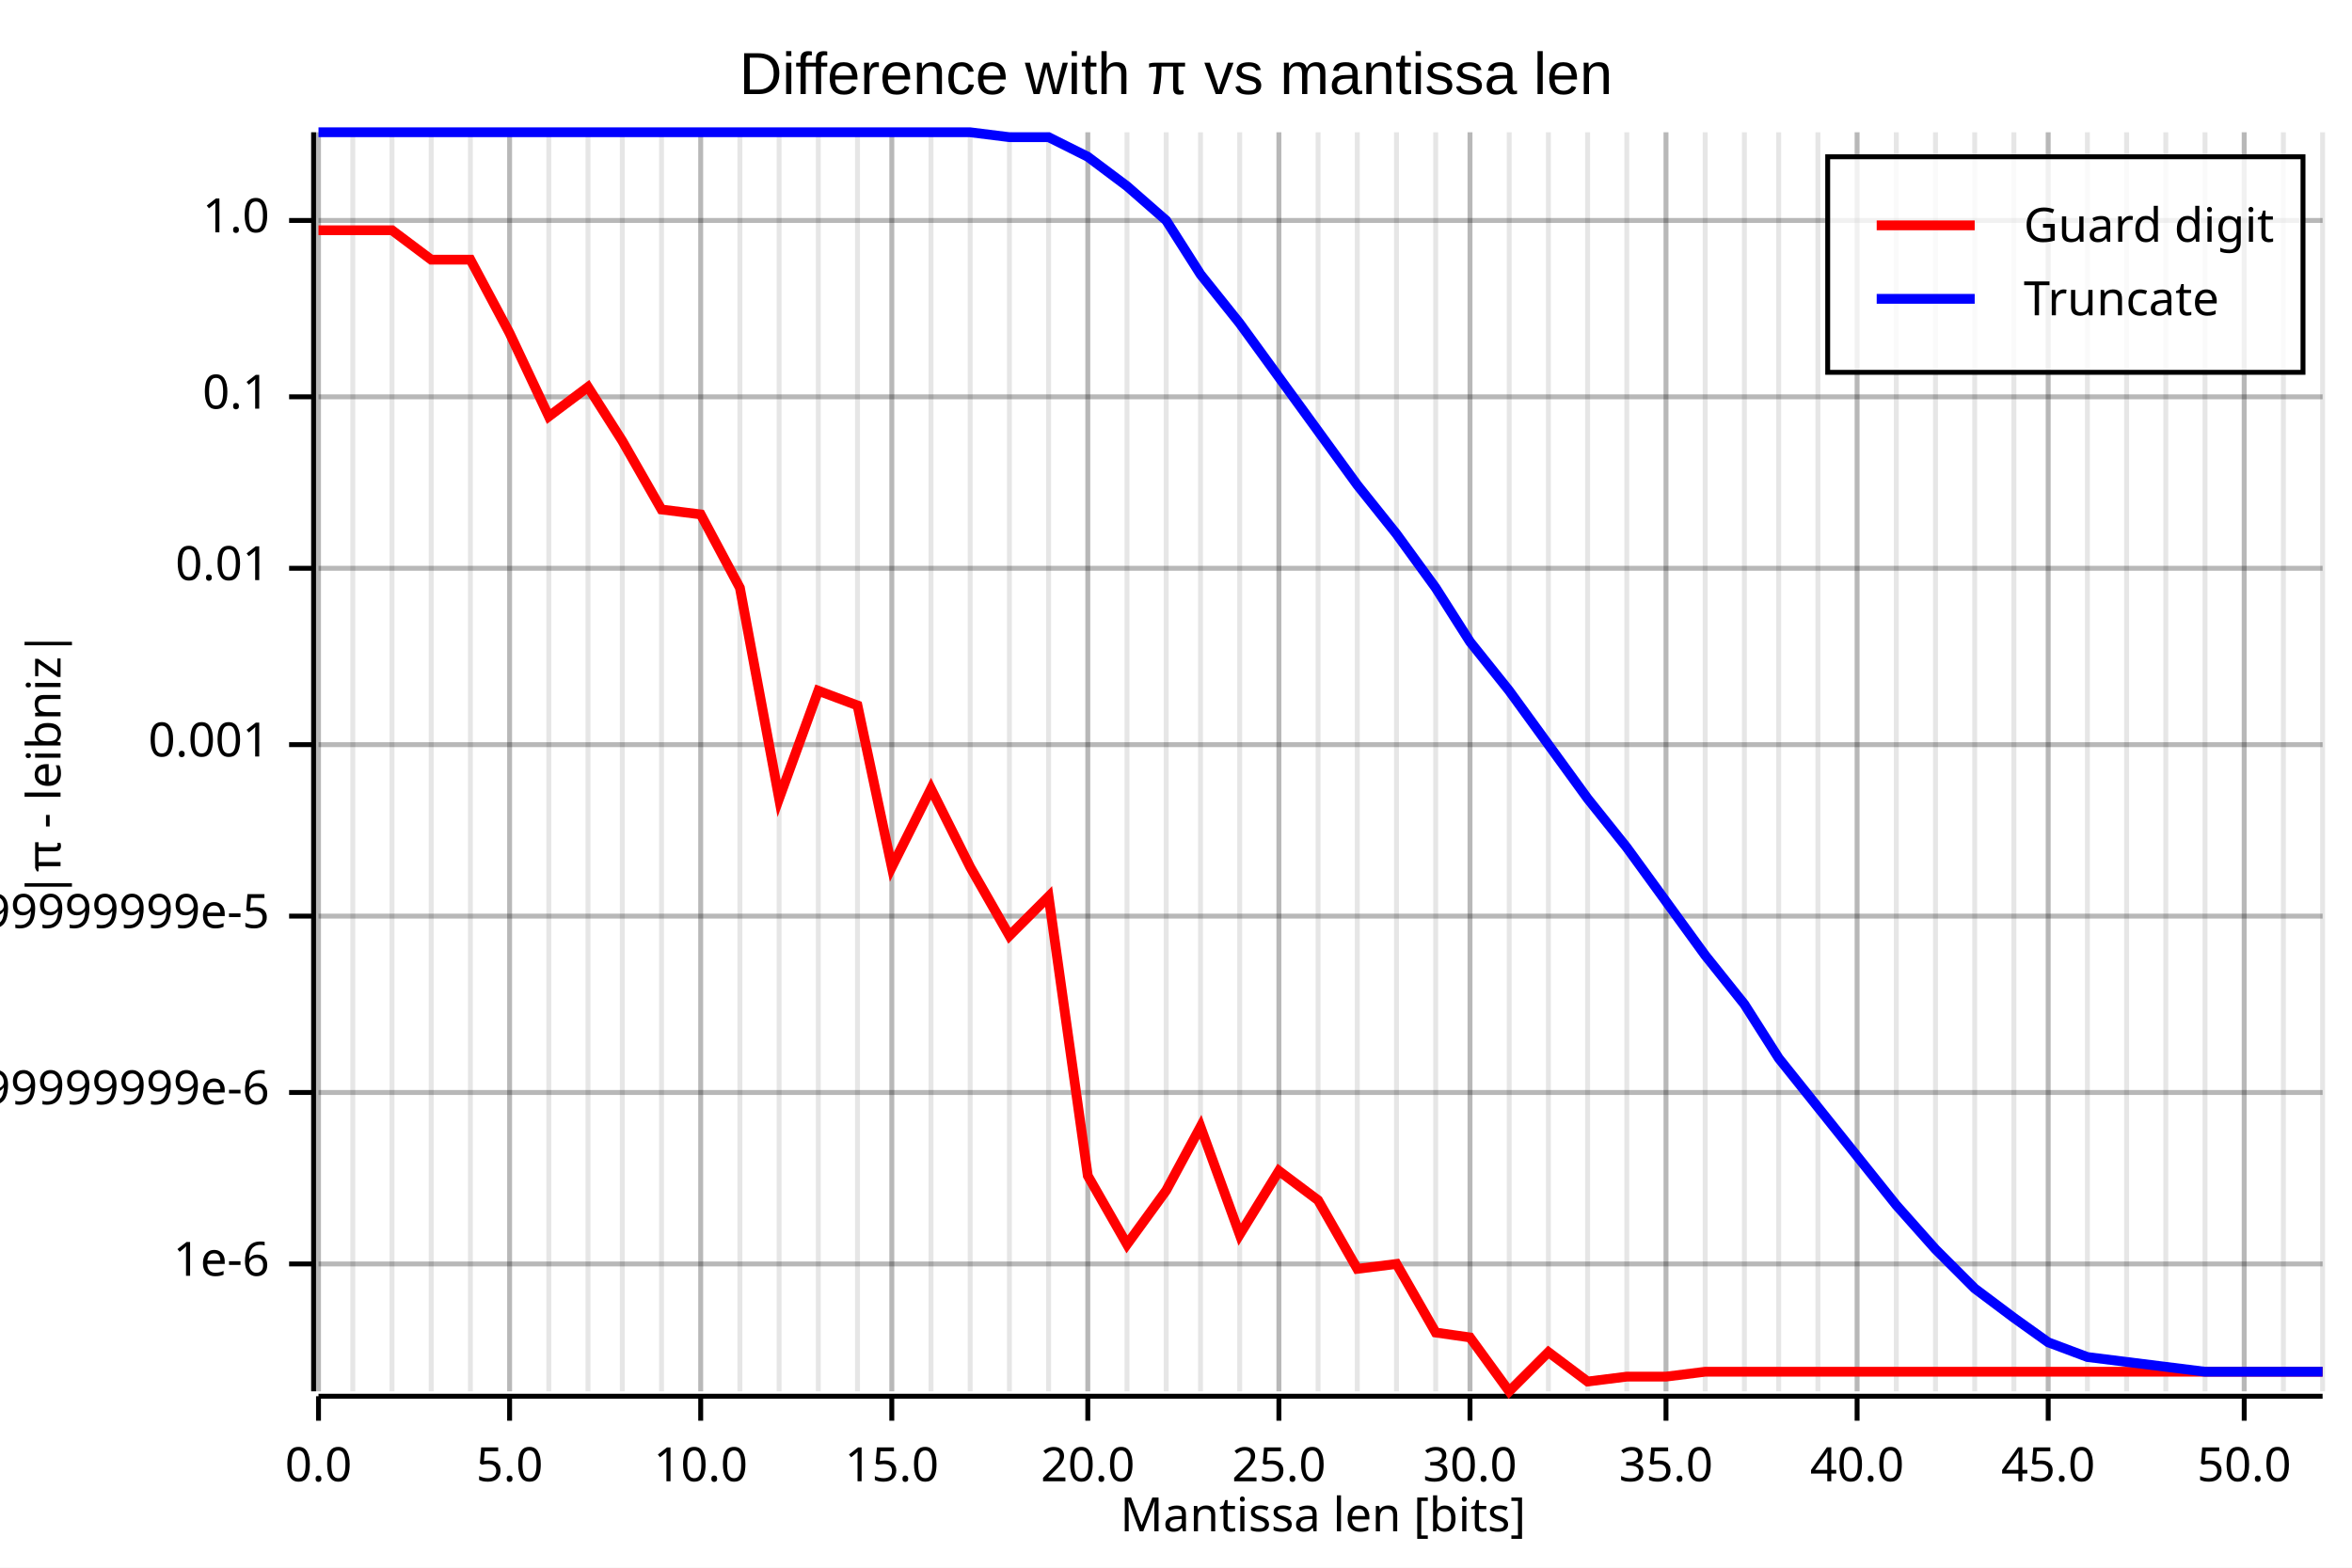
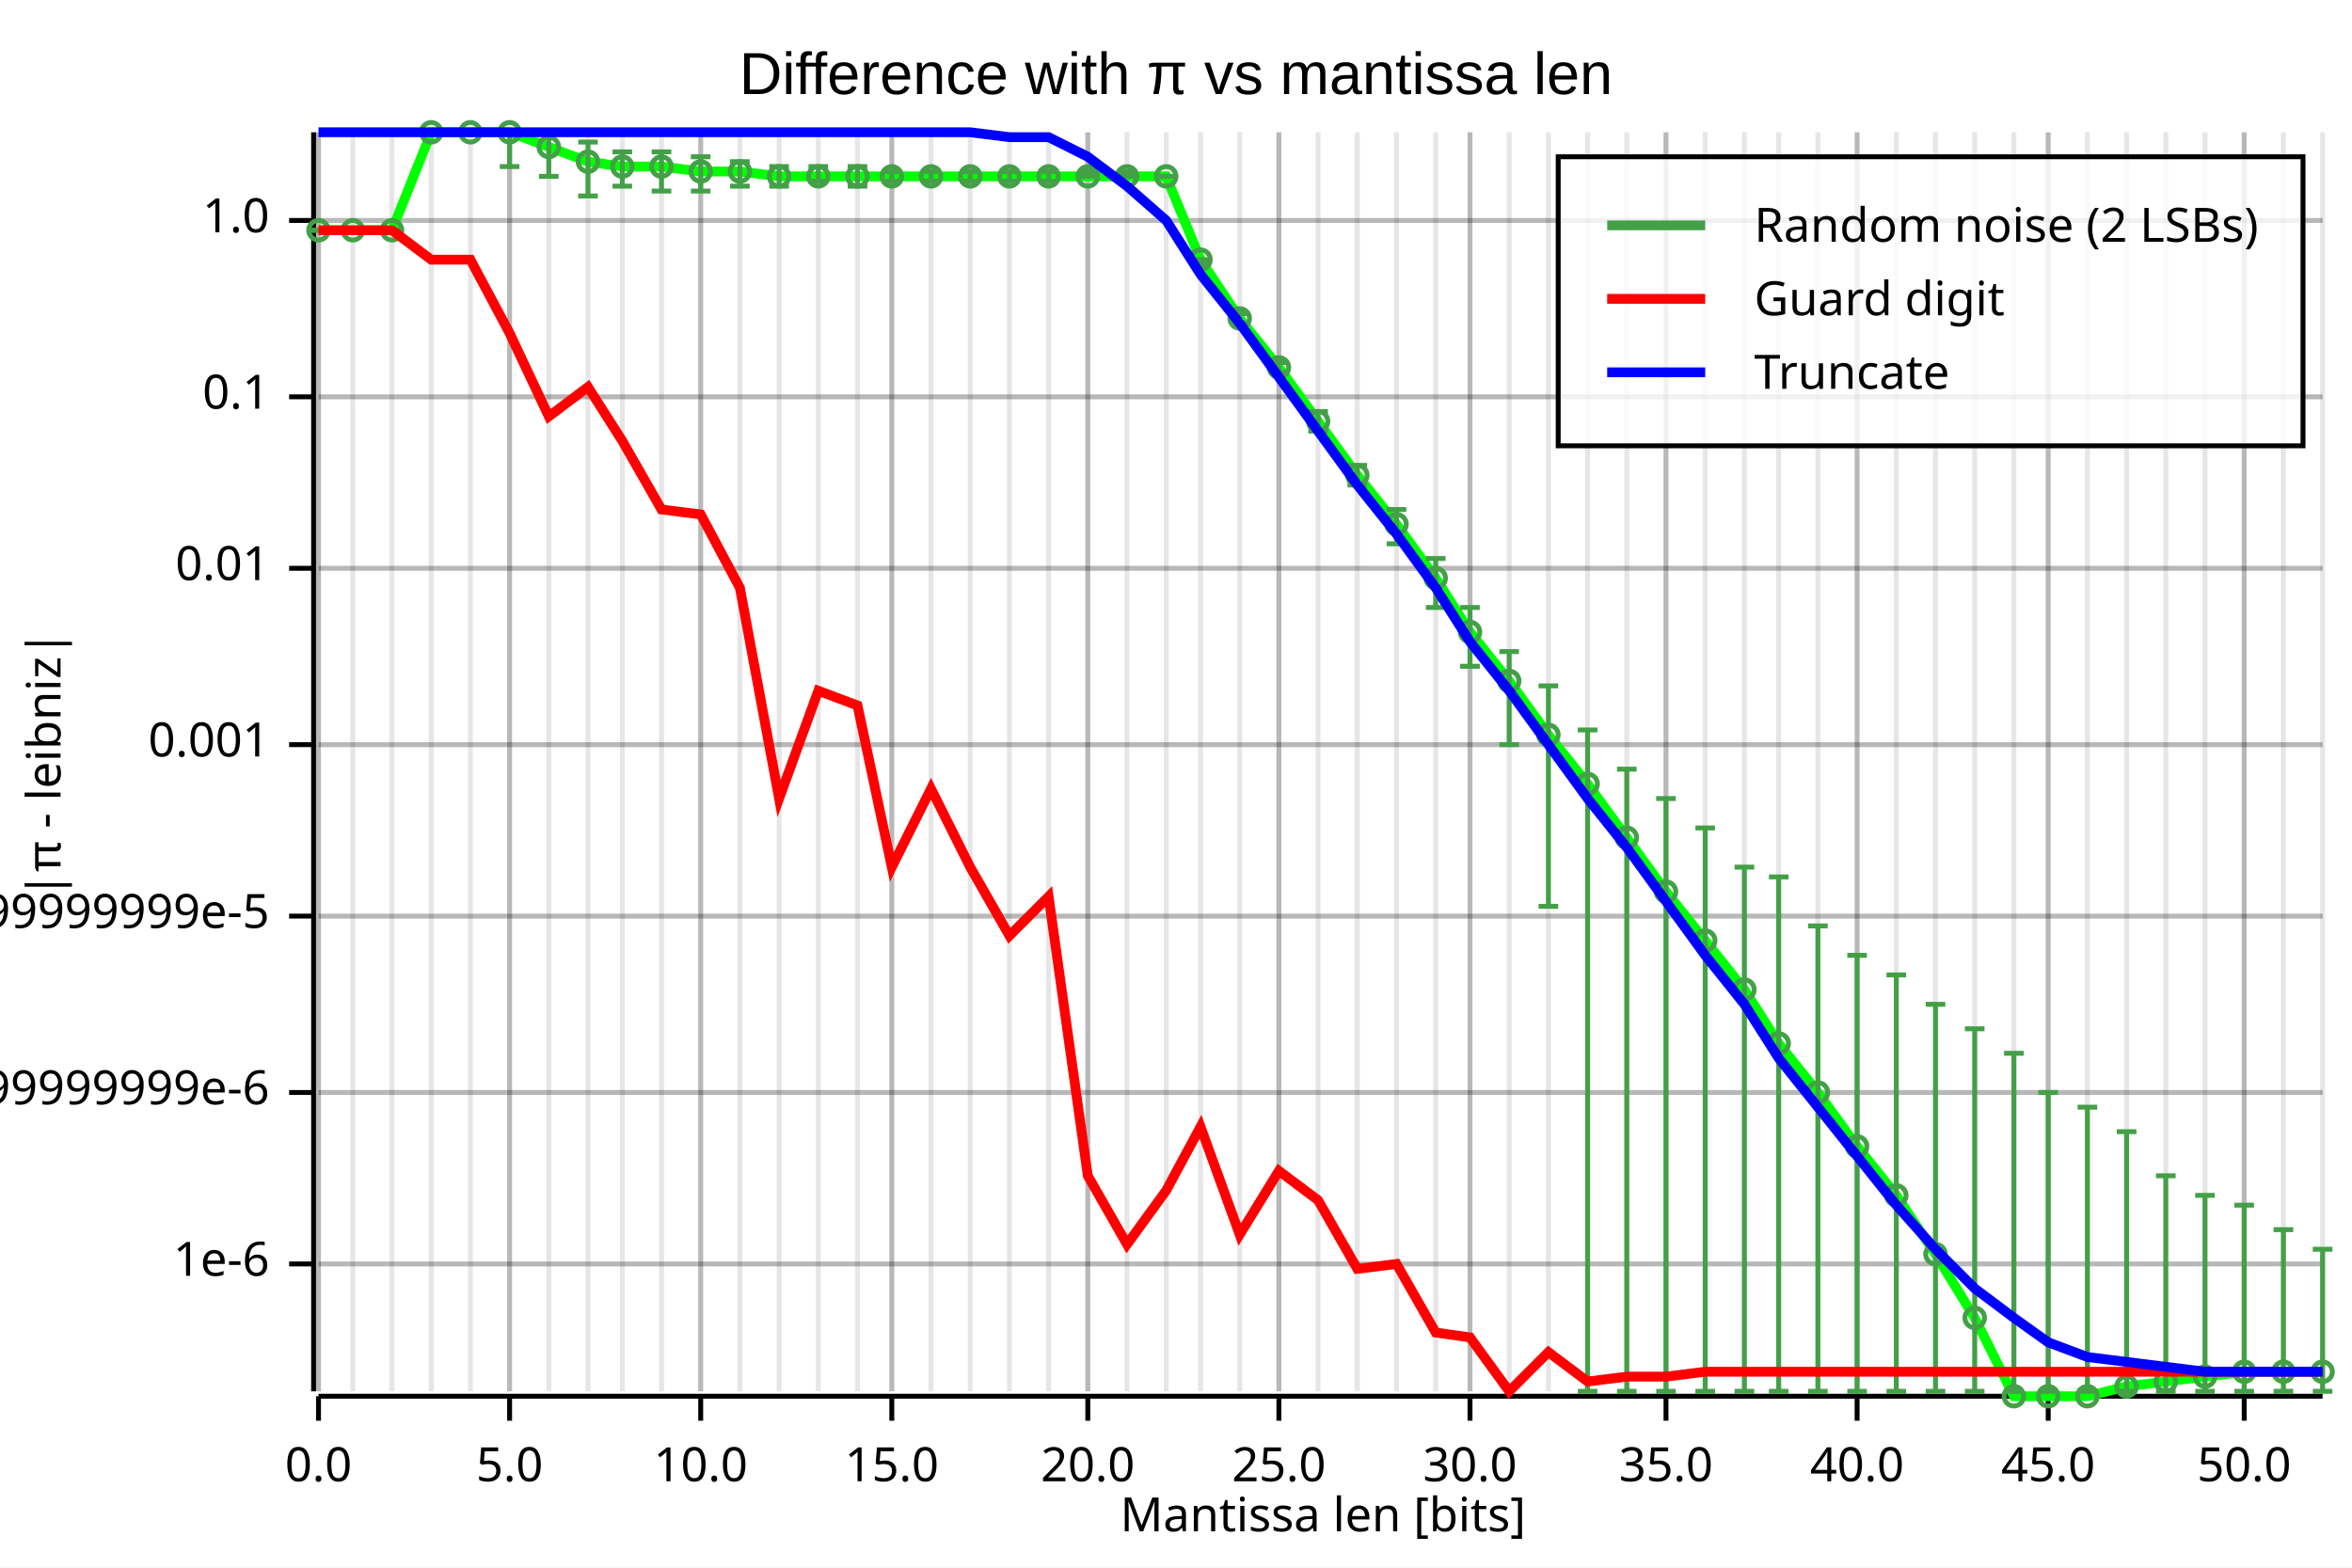
<svg xmlns="http://www.w3.org/2000/svg" width="480" height="320" viewBox="0 0 480 320">
  <rect x="0" y="0" width="480" height="320" opacity="1" fill="#FFFFFF" stroke="none" />
  <text x="240" y="10" dy="0.76em" text-anchor="middle" font-family="Arial" font-size="12.097" opacity="1" fill="#000000">
Difference with π vs mantissa len
</text>
  <line opacity="0.1" stroke="#000000" stroke-width="1" x1="65" y1="284" x2="65" y2="27" />
  <line opacity="0.1" stroke="#000000" stroke-width="1" x1="72" y1="284" x2="72" y2="27" />
  <line opacity="0.1" stroke="#000000" stroke-width="1" x1="80" y1="284" x2="80" y2="27" />
  <line opacity="0.1" stroke="#000000" stroke-width="1" x1="88" y1="284" x2="88" y2="27" />
  <line opacity="0.1" stroke="#000000" stroke-width="1" x1="96" y1="284" x2="96" y2="27" />
  <line opacity="0.1" stroke="#000000" stroke-width="1" x1="104" y1="284" x2="104" y2="27" />
  <line opacity="0.1" stroke="#000000" stroke-width="1" x1="112" y1="284" x2="112" y2="27" />
  <line opacity="0.1" stroke="#000000" stroke-width="1" x1="120" y1="284" x2="120" y2="27" />
  <line opacity="0.1" stroke="#000000" stroke-width="1" x1="127" y1="284" x2="127" y2="27" />
  <line opacity="0.1" stroke="#000000" stroke-width="1" x1="135" y1="284" x2="135" y2="27" />
  <line opacity="0.1" stroke="#000000" stroke-width="1" x1="143" y1="284" x2="143" y2="27" />
  <line opacity="0.1" stroke="#000000" stroke-width="1" x1="151" y1="284" x2="151" y2="27" />
  <line opacity="0.1" stroke="#000000" stroke-width="1" x1="159" y1="284" x2="159" y2="27" />
  <line opacity="0.1" stroke="#000000" stroke-width="1" x1="167" y1="284" x2="167" y2="27" />
  <line opacity="0.1" stroke="#000000" stroke-width="1" x1="175" y1="284" x2="175" y2="27" />
  <line opacity="0.1" stroke="#000000" stroke-width="1" x1="182" y1="284" x2="182" y2="27" />
  <line opacity="0.1" stroke="#000000" stroke-width="1" x1="190" y1="284" x2="190" y2="27" />
  <line opacity="0.1" stroke="#000000" stroke-width="1" x1="198" y1="284" x2="198" y2="27" />
  <line opacity="0.1" stroke="#000000" stroke-width="1" x1="206" y1="284" x2="206" y2="27" />
  <line opacity="0.1" stroke="#000000" stroke-width="1" x1="214" y1="284" x2="214" y2="27" />
  <line opacity="0.1" stroke="#000000" stroke-width="1" x1="222" y1="284" x2="222" y2="27" />
  <line opacity="0.1" stroke="#000000" stroke-width="1" x1="230" y1="284" x2="230" y2="27" />
  <line opacity="0.1" stroke="#000000" stroke-width="1" x1="238" y1="284" x2="238" y2="27" />
  <line opacity="0.1" stroke="#000000" stroke-width="1" x1="245" y1="284" x2="245" y2="27" />
  <line opacity="0.1" stroke="#000000" stroke-width="1" x1="253" y1="284" x2="253" y2="27" />
  <line opacity="0.1" stroke="#000000" stroke-width="1" x1="261" y1="284" x2="261" y2="27" />
  <line opacity="0.1" stroke="#000000" stroke-width="1" x1="269" y1="284" x2="269" y2="27" />
  <line opacity="0.1" stroke="#000000" stroke-width="1" x1="277" y1="284" x2="277" y2="27" />
  <line opacity="0.1" stroke="#000000" stroke-width="1" x1="285" y1="284" x2="285" y2="27" />
  <line opacity="0.1" stroke="#000000" stroke-width="1" x1="293" y1="284" x2="293" y2="27" />
  <line opacity="0.1" stroke="#000000" stroke-width="1" x1="300" y1="284" x2="300" y2="27" />
  <line opacity="0.1" stroke="#000000" stroke-width="1" x1="308" y1="284" x2="308" y2="27" />
  <line opacity="0.1" stroke="#000000" stroke-width="1" x1="316" y1="284" x2="316" y2="27" />
  <line opacity="0.1" stroke="#000000" stroke-width="1" x1="324" y1="284" x2="324" y2="27" />
  <line opacity="0.1" stroke="#000000" stroke-width="1" x1="332" y1="284" x2="332" y2="27" />
  <line opacity="0.1" stroke="#000000" stroke-width="1" x1="340" y1="284" x2="340" y2="27" />
  <line opacity="0.1" stroke="#000000" stroke-width="1" x1="348" y1="284" x2="348" y2="27" />
  <line opacity="0.1" stroke="#000000" stroke-width="1" x1="356" y1="284" x2="356" y2="27" />
  <line opacity="0.1" stroke="#000000" stroke-width="1" x1="363" y1="284" x2="363" y2="27" />
  <line opacity="0.1" stroke="#000000" stroke-width="1" x1="371" y1="284" x2="371" y2="27" />
  <line opacity="0.1" stroke="#000000" stroke-width="1" x1="379" y1="284" x2="379" y2="27" />
  <line opacity="0.1" stroke="#000000" stroke-width="1" x1="387" y1="284" x2="387" y2="27" />
  <line opacity="0.1" stroke="#000000" stroke-width="1" x1="395" y1="284" x2="395" y2="27" />
  <line opacity="0.1" stroke="#000000" stroke-width="1" x1="403" y1="284" x2="403" y2="27" />
  <line opacity="0.1" stroke="#000000" stroke-width="1" x1="411" y1="284" x2="411" y2="27" />
  <line opacity="0.1" stroke="#000000" stroke-width="1" x1="418" y1="284" x2="418" y2="27" />
  <line opacity="0.1" stroke="#000000" stroke-width="1" x1="426" y1="284" x2="426" y2="27" />
  <line opacity="0.1" stroke="#000000" stroke-width="1" x1="434" y1="284" x2="434" y2="27" />
  <line opacity="0.1" stroke="#000000" stroke-width="1" x1="442" y1="284" x2="442" y2="27" />
  <line opacity="0.1" stroke="#000000" stroke-width="1" x1="450" y1="284" x2="450" y2="27" />
  <line opacity="0.1" stroke="#000000" stroke-width="1" x1="458" y1="284" x2="458" y2="27" />
  <line opacity="0.1" stroke="#000000" stroke-width="1" x1="466" y1="284" x2="466" y2="27" />
  <line opacity="0.1" stroke="#000000" stroke-width="1" x1="474" y1="284" x2="474" y2="27" />
  <line opacity="0.1" stroke="#000000" stroke-width="1" x1="65" y1="258" x2="474" y2="258" />
  <line opacity="0.1" stroke="#000000" stroke-width="1" x1="65" y1="223" x2="474" y2="223" />
  <line opacity="0.1" stroke="#000000" stroke-width="1" x1="65" y1="187" x2="474" y2="187" />
  <line opacity="0.1" stroke="#000000" stroke-width="1" x1="65" y1="152" x2="474" y2="152" />
  <line opacity="0.1" stroke="#000000" stroke-width="1" x1="65" y1="116" x2="474" y2="116" />
  <line opacity="0.1" stroke="#000000" stroke-width="1" x1="65" y1="81" x2="474" y2="81" />
  <line opacity="0.1" stroke="#000000" stroke-width="1" x1="65" y1="45" x2="474" y2="45" />
  <text x="5" y="156" dy="0.76em" text-anchor="middle" font-family="sans-serif" font-size="9.677" opacity="1" fill="#000000" transform="rotate(270, 5, 156)">
|π - leibniz|
</text>
  <text x="270" y="315" dy="-0.5ex" text-anchor="middle" font-family="sans-serif" font-size="9.677" opacity="1" fill="#000000">
Mantissa len [bits]
</text>
  <line opacity="0.2" stroke="#000000" stroke-width="1" x1="65" y1="284" x2="65" y2="27" />
  <line opacity="0.2" stroke="#000000" stroke-width="1" x1="104" y1="284" x2="104" y2="27" />
  <line opacity="0.2" stroke="#000000" stroke-width="1" x1="143" y1="284" x2="143" y2="27" />
  <line opacity="0.2" stroke="#000000" stroke-width="1" x1="182" y1="284" x2="182" y2="27" />
  <line opacity="0.2" stroke="#000000" stroke-width="1" x1="222" y1="284" x2="222" y2="27" />
  <line opacity="0.2" stroke="#000000" stroke-width="1" x1="261" y1="284" x2="261" y2="27" />
  <line opacity="0.2" stroke="#000000" stroke-width="1" x1="300" y1="284" x2="300" y2="27" />
  <line opacity="0.2" stroke="#000000" stroke-width="1" x1="340" y1="284" x2="340" y2="27" />
  <line opacity="0.2" stroke="#000000" stroke-width="1" x1="379" y1="284" x2="379" y2="27" />
  <line opacity="0.2" stroke="#000000" stroke-width="1" x1="418" y1="284" x2="418" y2="27" />
  <line opacity="0.2" stroke="#000000" stroke-width="1" x1="458" y1="284" x2="458" y2="27" />
  <line opacity="0.2" stroke="#000000" stroke-width="1" x1="65" y1="258" x2="474" y2="258" />
  <line opacity="0.2" stroke="#000000" stroke-width="1" x1="65" y1="223" x2="474" y2="223" />
  <line opacity="0.2" stroke="#000000" stroke-width="1" x1="65" y1="187" x2="474" y2="187" />
  <line opacity="0.2" stroke="#000000" stroke-width="1" x1="65" y1="152" x2="474" y2="152" />
  <line opacity="0.2" stroke="#000000" stroke-width="1" x1="65" y1="116" x2="474" y2="116" />
  <line opacity="0.2" stroke="#000000" stroke-width="1" x1="65" y1="81" x2="474" y2="81" />
  <line opacity="0.2" stroke="#000000" stroke-width="1" x1="65" y1="45" x2="474" y2="45" />
  <polyline fill="none" opacity="1" stroke="#000000" stroke-width="1" points="64,27 64,284 " />
  <text x="55" y="258" dy="0.5ex" text-anchor="end" font-family="sans-serif" font-size="9.677" opacity="1" fill="#000000">
1e-6
</text>
  <polyline fill="none" opacity="1" stroke="#000000" stroke-width="1" points="59,258 64,258 " />
  <text x="55" y="223" dy="0.5ex" text-anchor="end" font-family="sans-serif" font-size="9.677" opacity="1" fill="#000000">
9.999999999999999e-6
</text>
  <polyline fill="none" opacity="1" stroke="#000000" stroke-width="1" points="59,223 64,223 " />
  <text x="55" y="187" dy="0.5ex" text-anchor="end" font-family="sans-serif" font-size="9.677" opacity="1" fill="#000000">
9.999999999999999e-5
</text>
  <polyline fill="none" opacity="1" stroke="#000000" stroke-width="1" points="59,187 64,187 " />
  <text x="55" y="152" dy="0.5ex" text-anchor="end" font-family="sans-serif" font-size="9.677" opacity="1" fill="#000000">
0.001
</text>
  <polyline fill="none" opacity="1" stroke="#000000" stroke-width="1" points="59,152 64,152 " />
  <text x="55" y="116" dy="0.5ex" text-anchor="end" font-family="sans-serif" font-size="9.677" opacity="1" fill="#000000">
0.01
</text>
  <polyline fill="none" opacity="1" stroke="#000000" stroke-width="1" points="59,116 64,116 " />
  <text x="55" y="81" dy="0.5ex" text-anchor="end" font-family="sans-serif" font-size="9.677" opacity="1" fill="#000000">
0.1
</text>
  <polyline fill="none" opacity="1" stroke="#000000" stroke-width="1" points="59,81 64,81 " />
  <text x="55" y="45" dy="0.5ex" text-anchor="end" font-family="sans-serif" font-size="9.677" opacity="1" fill="#000000">
1.0
</text>
  <polyline fill="none" opacity="1" stroke="#000000" stroke-width="1" points="59,45 64,45 " />
  <polyline fill="none" opacity="1" stroke="#000000" stroke-width="1" points="65,285 474,285 " />
  <text x="65" y="295" dy="0.76em" text-anchor="middle" font-family="sans-serif" font-size="9.677" opacity="1" fill="#000000">
0.0
</text>
  <polyline fill="none" opacity="1" stroke="#000000" stroke-width="1" points="65,285 65,290 " />
  <text x="104" y="295" dy="0.76em" text-anchor="middle" font-family="sans-serif" font-size="9.677" opacity="1" fill="#000000">
5.0
</text>
  <polyline fill="none" opacity="1" stroke="#000000" stroke-width="1" points="104,285 104,290 " />
  <text x="143" y="295" dy="0.76em" text-anchor="middle" font-family="sans-serif" font-size="9.677" opacity="1" fill="#000000">
10.0
</text>
  <polyline fill="none" opacity="1" stroke="#000000" stroke-width="1" points="143,285 143,290 " />
  <text x="182" y="295" dy="0.76em" text-anchor="middle" font-family="sans-serif" font-size="9.677" opacity="1" fill="#000000">
15.0
</text>
  <polyline fill="none" opacity="1" stroke="#000000" stroke-width="1" points="182,285 182,290 " />
  <text x="222" y="295" dy="0.76em" text-anchor="middle" font-family="sans-serif" font-size="9.677" opacity="1" fill="#000000">
20.0
</text>
  <polyline fill="none" opacity="1" stroke="#000000" stroke-width="1" points="222,285 222,290 " />
  <text x="261" y="295" dy="0.76em" text-anchor="middle" font-family="sans-serif" font-size="9.677" opacity="1" fill="#000000">
25.0
</text>
  <polyline fill="none" opacity="1" stroke="#000000" stroke-width="1" points="261,285 261,290 " />
  <text x="300" y="295" dy="0.76em" text-anchor="middle" font-family="sans-serif" font-size="9.677" opacity="1" fill="#000000">
30.0
</text>
  <polyline fill="none" opacity="1" stroke="#000000" stroke-width="1" points="300,285 300,290 " />
  <text x="340" y="295" dy="0.76em" text-anchor="middle" font-family="sans-serif" font-size="9.677" opacity="1" fill="#000000">
35.0
</text>
  <polyline fill="none" opacity="1" stroke="#000000" stroke-width="1" points="340,285 340,290 " />
  <text x="379" y="295" dy="0.76em" text-anchor="middle" font-family="sans-serif" font-size="9.677" opacity="1" fill="#000000">
40.0
</text>
  <polyline fill="none" opacity="1" stroke="#000000" stroke-width="1" points="379,285 379,290 " />
  <text x="418" y="295" dy="0.76em" text-anchor="middle" font-family="sans-serif" font-size="9.677" opacity="1" fill="#000000">
45.0
</text>
  <polyline fill="none" opacity="1" stroke="#000000" stroke-width="1" points="418,285 418,290 " />
  <text x="458" y="295" dy="0.76em" text-anchor="middle" font-family="sans-serif" font-size="9.677" opacity="1" fill="#000000">
50.0
</text>
  <polyline fill="none" opacity="1" stroke="#000000" stroke-width="1" points="458,285 458,290 " />
+   <polyline fill="none" opacity="1" stroke="#00FF00" stroke-width="2" points="65,47 72,47 80,47 88,27 96,27 104,27 112,30 120,33 127,34 135,34 143,35 151,35 159,36 167,36 175,36 182,36 190,36 198,36 206,36 214,36 222,36 230,36 238,36 245,53 253,65 261,75 269,86 277,97 285,107 293,118 300,129 308,139 316,150 324,160 332,171 340,182 348,192 356,202 363,213 371,223 379,234 387,244 395,256 403,269 411,285 418,285 426,285 434,283 442,282 450,281 458,280 466,280 474,280 " />
+   <line opacity="1" stroke="#43A047" stroke-width="1" x1="63" y1="47" x2="67" y2="47" />
+   <line opacity="1" stroke="#43A047" stroke-width="1" x1="63" y1="47" x2="67" y2="47" />
+   <line opacity="1" stroke="#43A047" stroke-width="1" x1="65" y1="47" x2="65" y2="47" />
+   <circle cx="65" cy="47" r="2" opacity="1" fill="none" stroke="#43A047" stroke-width="1" />
+   <line opacity="1" stroke="#43A047" stroke-width="1" x1="70" y1="47" x2="74" y2="47" />
+   <line opacity="1" stroke="#43A047" stroke-width="1" x1="70" y1="47" x2="74" y2="47" />
+   <line opacity="1" stroke="#43A047" stroke-width="1" x1="72" y1="47" x2="72" y2="47" />
+   <circle cx="72" cy="47" r="2" opacity="1" fill="none" stroke="#43A047" stroke-width="1" />
+   <line opacity="1" stroke="#43A047" stroke-width="1" x1="78" y1="47" x2="82" y2="47" />
+   <line opacity="1" stroke="#43A047" stroke-width="1" x1="78" y1="47" x2="82" y2="47" />
+   <line opacity="1" stroke="#43A047" stroke-width="1" x1="80" y1="47" x2="80" y2="47" />
+   <circle cx="80" cy="47" r="2" opacity="1" fill="none" stroke="#43A047" stroke-width="1" />
+   <line opacity="1" stroke="#43A047" stroke-width="1" x1="86" y1="27" x2="90" y2="27" />
+   <line opacity="1" stroke="#43A047" stroke-width="1" x1="86" y1="27" x2="90" y2="27" />
+   <line opacity="1" stroke="#43A047" stroke-width="1" x1="88" y1="27" x2="88" y2="27" />
+   <circle cx="88" cy="27" r="2" opacity="1" fill="none" stroke="#43A047" stroke-width="1" />
+   <line opacity="1" stroke="#43A047" stroke-width="1" x1="94" y1="27" x2="98" y2="27" />
+   <line opacity="1" stroke="#43A047" stroke-width="1" x1="94" y1="27" x2="98" y2="27" />
+   <line opacity="1" stroke="#43A047" stroke-width="1" x1="96" y1="27" x2="96" y2="27" />
+   <circle cx="96" cy="27" r="2" opacity="1" fill="none" stroke="#43A047" stroke-width="1" />
+   <line opacity="1" stroke="#43A047" stroke-width="1" x1="102" y1="34" x2="106" y2="34" />
+   <line opacity="1" stroke="#43A047" stroke-width="1" x1="102" y1="27" x2="106" y2="27" />
+   <line opacity="1" stroke="#43A047" stroke-width="1" x1="104" y1="34" x2="104" y2="27" />
+   <circle cx="104" cy="27" r="2" opacity="1" fill="none" stroke="#43A047" stroke-width="1" />
+   <line opacity="1" stroke="#43A047" stroke-width="1" x1="110" y1="36" x2="114" y2="36" />
+   <line opacity="1" stroke="#43A047" stroke-width="1" x1="110" y1="27" x2="114" y2="27" />
+   <line opacity="1" stroke="#43A047" stroke-width="1" x1="112" y1="36" x2="112" y2="27" />
+   <circle cx="112" cy="30" r="2" opacity="1" fill="none" stroke="#43A047" stroke-width="1" />
+   <line opacity="1" stroke="#43A047" stroke-width="1" x1="118" y1="40" x2="122" y2="40" />
+   <line opacity="1" stroke="#43A047" stroke-width="1" x1="118" y1="29" x2="122" y2="29" />
+   <line opacity="1" stroke="#43A047" stroke-width="1" x1="120" y1="40" x2="120" y2="29" />
+   <circle cx="120" cy="33" r="2" opacity="1" fill="none" stroke="#43A047" stroke-width="1" />
+   <line opacity="1" stroke="#43A047" stroke-width="1" x1="125" y1="38" x2="129" y2="38" />
+   <line opacity="1" stroke="#43A047" stroke-width="1" x1="125" y1="31" x2="129" y2="31" />
+   <line opacity="1" stroke="#43A047" stroke-width="1" x1="127" y1="38" x2="127" y2="31" />
+   <circle cx="127" cy="34" r="2" opacity="1" fill="none" stroke="#43A047" stroke-width="1" />
+   <line opacity="1" stroke="#43A047" stroke-width="1" x1="133" y1="39" x2="137" y2="39" />
+   <line opacity="1" stroke="#43A047" stroke-width="1" x1="133" y1="31" x2="137" y2="31" />
+   <line opacity="1" stroke="#43A047" stroke-width="1" x1="135" y1="39" x2="135" y2="31" />
+   <circle cx="135" cy="34" r="2" opacity="1" fill="none" stroke="#43A047" stroke-width="1" />
+   <line opacity="1" stroke="#43A047" stroke-width="1" x1="141" y1="39" x2="145" y2="39" />
+   <line opacity="1" stroke="#43A047" stroke-width="1" x1="141" y1="32" x2="145" y2="32" />
+   <line opacity="1" stroke="#43A047" stroke-width="1" x1="143" y1="39" x2="143" y2="32" />
+   <circle cx="143" cy="35" r="2" opacity="1" fill="none" stroke="#43A047" stroke-width="1" />
+   <line opacity="1" stroke="#43A047" stroke-width="1" x1="149" y1="38" x2="153" y2="38" />
+   <line opacity="1" stroke="#43A047" stroke-width="1" x1="149" y1="33" x2="153" y2="33" />
+   <line opacity="1" stroke="#43A047" stroke-width="1" x1="151" y1="38" x2="151" y2="33" />
+   <circle cx="151" cy="35" r="2" opacity="1" fill="none" stroke="#43A047" stroke-width="1" />
+   <line opacity="1" stroke="#43A047" stroke-width="1" x1="157" y1="38" x2="161" y2="38" />
+   <line opacity="1" stroke="#43A047" stroke-width="1" x1="157" y1="34" x2="161" y2="34" />
+   <line opacity="1" stroke="#43A047" stroke-width="1" x1="159" y1="38" x2="159" y2="34" />
+   <circle cx="159" cy="36" r="2" opacity="1" fill="none" stroke="#43A047" stroke-width="1" />
+   <line opacity="1" stroke="#43A047" stroke-width="1" x1="165" y1="37" x2="169" y2="37" />
+   <line opacity="1" stroke="#43A047" stroke-width="1" x1="165" y1="34" x2="169" y2="34" />
+   <line opacity="1" stroke="#43A047" stroke-width="1" x1="167" y1="37" x2="167" y2="34" />
+   <circle cx="167" cy="36" r="2" opacity="1" fill="none" stroke="#43A047" stroke-width="1" />
+   <line opacity="1" stroke="#43A047" stroke-width="1" x1="173" y1="38" x2="177" y2="38" />
+   <line opacity="1" stroke="#43A047" stroke-width="1" x1="173" y1="34" x2="177" y2="34" />
+   <line opacity="1" stroke="#43A047" stroke-width="1" x1="175" y1="38" x2="175" y2="34" />
+   <circle cx="175" cy="36" r="2" opacity="1" fill="none" stroke="#43A047" stroke-width="1" />
+   <line opacity="1" stroke="#43A047" stroke-width="1" x1="180" y1="37" x2="184" y2="37" />
+   <line opacity="1" stroke="#43A047" stroke-width="1" x1="180" y1="35" x2="184" y2="35" />
+   <line opacity="1" stroke="#43A047" stroke-width="1" x1="182" y1="37" x2="182" y2="35" />
+   <circle cx="182" cy="36" r="2" opacity="1" fill="none" stroke="#43A047" stroke-width="1" />
+   <line opacity="1" stroke="#43A047" stroke-width="1" x1="188" y1="37" x2="192" y2="37" />
+   <line opacity="1" stroke="#43A047" stroke-width="1" x1="188" y1="35" x2="192" y2="35" />
+   <line opacity="1" stroke="#43A047" stroke-width="1" x1="190" y1="37" x2="190" y2="35" />
+   <circle cx="190" cy="36" r="2" opacity="1" fill="none" stroke="#43A047" stroke-width="1" />
+   <line opacity="1" stroke="#43A047" stroke-width="1" x1="196" y1="37" x2="200" y2="37" />
+   <line opacity="1" stroke="#43A047" stroke-width="1" x1="196" y1="35" x2="200" y2="35" />
+   <line opacity="1" stroke="#43A047" stroke-width="1" x1="198" y1="37" x2="198" y2="35" />
+   <circle cx="198" cy="36" r="2" opacity="1" fill="none" stroke="#43A047" stroke-width="1" />
+   <line opacity="1" stroke="#43A047" stroke-width="1" x1="204" y1="37" x2="208" y2="37" />
+   <line opacity="1" stroke="#43A047" stroke-width="1" x1="204" y1="35" x2="208" y2="35" />
+   <line opacity="1" stroke="#43A047" stroke-width="1" x1="206" y1="37" x2="206" y2="35" />
+   <circle cx="206" cy="36" r="2" opacity="1" fill="none" stroke="#43A047" stroke-width="1" />
+   <line opacity="1" stroke="#43A047" stroke-width="1" x1="212" y1="37" x2="216" y2="37" />
+   <line opacity="1" stroke="#43A047" stroke-width="1" x1="212" y1="35" x2="216" y2="35" />
+   <line opacity="1" stroke="#43A047" stroke-width="1" x1="214" y1="37" x2="214" y2="35" />
+   <circle cx="214" cy="36" r="2" opacity="1" fill="none" stroke="#43A047" stroke-width="1" />
+   <line opacity="1" stroke="#43A047" stroke-width="1" x1="220" y1="36" x2="224" y2="36" />
+   <line opacity="1" stroke="#43A047" stroke-width="1" x1="220" y1="35" x2="224" y2="35" />
+   <line opacity="1" stroke="#43A047" stroke-width="1" x1="222" y1="36" x2="222" y2="35" />
+   <circle cx="222" cy="36" r="2" opacity="1" fill="none" stroke="#43A047" stroke-width="1" />
+   <line opacity="1" stroke="#43A047" stroke-width="1" x1="228" y1="36" x2="232" y2="36" />
+   <line opacity="1" stroke="#43A047" stroke-width="1" x1="228" y1="35" x2="232" y2="35" />
+   <line opacity="1" stroke="#43A047" stroke-width="1" x1="230" y1="36" x2="230" y2="35" />
+   <circle cx="230" cy="36" r="2" opacity="1" fill="none" stroke="#43A047" stroke-width="1" />
+   <line opacity="1" stroke="#43A047" stroke-width="1" x1="236" y1="36" x2="240" y2="36" />
+   <line opacity="1" stroke="#43A047" stroke-width="1" x1="236" y1="36" x2="240" y2="36" />
+   <line opacity="1" stroke="#43A047" stroke-width="1" x1="238" y1="36" x2="238" y2="36" />
+   <circle cx="238" cy="36" r="2" opacity="1" fill="none" stroke="#43A047" stroke-width="1" />
+   <line opacity="1" stroke="#43A047" stroke-width="1" x1="243" y1="54" x2="247" y2="54" />
+   <line opacity="1" stroke="#43A047" stroke-width="1" x1="243" y1="53" x2="247" y2="53" />
+   <line opacity="1" stroke="#43A047" stroke-width="1" x1="245" y1="54" x2="245" y2="53" />
+   <circle cx="245" cy="53" r="2" opacity="1" fill="none" stroke="#43A047" stroke-width="1" />
+   <line opacity="1" stroke="#43A047" stroke-width="1" x1="251" y1="66" x2="255" y2="66" />
+   <line opacity="1" stroke="#43A047" stroke-width="1" x1="251" y1="64" x2="255" y2="64" />
+   <line opacity="1" stroke="#43A047" stroke-width="1" x1="253" y1="66" x2="253" y2="64" />
+   <circle cx="253" cy="65" r="2" opacity="1" fill="none" stroke="#43A047" stroke-width="1" />
+   <line opacity="1" stroke="#43A047" stroke-width="1" x1="259" y1="76" x2="263" y2="76" />
+   <line opacity="1" stroke="#43A047" stroke-width="1" x1="259" y1="74" x2="263" y2="74" />
+   <line opacity="1" stroke="#43A047" stroke-width="1" x1="261" y1="76" x2="261" y2="74" />
+   <circle cx="261" cy="75" r="2" opacity="1" fill="none" stroke="#43A047" stroke-width="1" />
+   <line opacity="1" stroke="#43A047" stroke-width="1" x1="267" y1="88" x2="271" y2="88" />
+   <line opacity="1" stroke="#43A047" stroke-width="1" x1="267" y1="84" x2="271" y2="84" />
+   <line opacity="1" stroke="#43A047" stroke-width="1" x1="269" y1="88" x2="269" y2="84" />
+   <circle cx="269" cy="86" r="2" opacity="1" fill="none" stroke="#43A047" stroke-width="1" />
+   <line opacity="1" stroke="#43A047" stroke-width="1" x1="275" y1="99" x2="279" y2="99" />
+   <line opacity="1" stroke="#43A047" stroke-width="1" x1="275" y1="95" x2="279" y2="95" />
+   <line opacity="1" stroke="#43A047" stroke-width="1" x1="277" y1="99" x2="277" y2="95" />
+   <circle cx="277" cy="97" r="2" opacity="1" fill="none" stroke="#43A047" stroke-width="1" />
+   <line opacity="1" stroke="#43A047" stroke-width="1" x1="283" y1="111" x2="287" y2="111" />
+   <line opacity="1" stroke="#43A047" stroke-width="1" x1="283" y1="104" x2="287" y2="104" />
+   <line opacity="1" stroke="#43A047" stroke-width="1" x1="285" y1="111" x2="285" y2="104" />
+   <circle cx="285" cy="107" r="2" opacity="1" fill="none" stroke="#43A047" stroke-width="1" />
+   <line opacity="1" stroke="#43A047" stroke-width="1" x1="291" y1="124" x2="295" y2="124" />
+   <line opacity="1" stroke="#43A047" stroke-width="1" x1="291" y1="114" x2="295" y2="114" />
+   <line opacity="1" stroke="#43A047" stroke-width="1" x1="293" y1="124" x2="293" y2="114" />
+   <circle cx="293" cy="118" r="2" opacity="1" fill="none" stroke="#43A047" stroke-width="1" />
+   <line opacity="1" stroke="#43A047" stroke-width="1" x1="298" y1="136" x2="302" y2="136" />
+   <line opacity="1" stroke="#43A047" stroke-width="1" x1="298" y1="124" x2="302" y2="124" />
+   <line opacity="1" stroke="#43A047" stroke-width="1" x1="300" y1="136" x2="300" y2="124" />
+   <circle cx="300" cy="129" r="2" opacity="1" fill="none" stroke="#43A047" stroke-width="1" />
+   <line opacity="1" stroke="#43A047" stroke-width="1" x1="306" y1="152" x2="310" y2="152" />
+   <line opacity="1" stroke="#43A047" stroke-width="1" x1="306" y1="133" x2="310" y2="133" />
+   <line opacity="1" stroke="#43A047" stroke-width="1" x1="308" y1="152" x2="308" y2="133" />
+   <circle cx="308" cy="139" r="2" opacity="1" fill="none" stroke="#43A047" stroke-width="1" />
+   <line opacity="1" stroke="#43A047" stroke-width="1" x1="314" y1="185" x2="318" y2="185" />
+   <line opacity="1" stroke="#43A047" stroke-width="1" x1="314" y1="140" x2="318" y2="140" />
+   <line opacity="1" stroke="#43A047" stroke-width="1" x1="316" y1="185" x2="316" y2="140" />
+   <circle cx="316" cy="150" r="2" opacity="1" fill="none" stroke="#43A047" stroke-width="1" />
+   <line opacity="1" stroke="#43A047" stroke-width="1" x1="322" y1="284" x2="326" y2="284" />
+   <line opacity="1" stroke="#43A047" stroke-width="1" x1="322" y1="149" x2="326" y2="149" />
+   <line opacity="1" stroke="#43A047" stroke-width="1" x1="324" y1="284" x2="324" y2="149" />
+   <circle cx="324" cy="160" r="2" opacity="1" fill="none" stroke="#43A047" stroke-width="1" />
+   <line opacity="1" stroke="#43A047" stroke-width="1" x1="330" y1="284" x2="334" y2="284" />
+   <line opacity="1" stroke="#43A047" stroke-width="1" x1="330" y1="157" x2="334" y2="157" />
+   <line opacity="1" stroke="#43A047" stroke-width="1" x1="332" y1="284" x2="332" y2="157" />
+   <circle cx="332" cy="171" r="2" opacity="1" fill="none" stroke="#43A047" stroke-width="1" />
+   <line opacity="1" stroke="#43A047" stroke-width="1" x1="338" y1="284" x2="342" y2="284" />
+   <line opacity="1" stroke="#43A047" stroke-width="1" x1="338" y1="163" x2="342" y2="163" />
+   <line opacity="1" stroke="#43A047" stroke-width="1" x1="340" y1="284" x2="340" y2="163" />
+   <circle cx="340" cy="182" r="2" opacity="1" fill="none" stroke="#43A047" stroke-width="1" />
+   <line opacity="1" stroke="#43A047" stroke-width="1" x1="346" y1="284" x2="350" y2="284" />
+   <line opacity="1" stroke="#43A047" stroke-width="1" x1="346" y1="169" x2="350" y2="169" />
+   <line opacity="1" stroke="#43A047" stroke-width="1" x1="348" y1="284" x2="348" y2="169" />
+   <circle cx="348" cy="192" r="2" opacity="1" fill="none" stroke="#43A047" stroke-width="1" />
+   <line opacity="1" stroke="#43A047" stroke-width="1" x1="354" y1="284" x2="358" y2="284" />
+   <line opacity="1" stroke="#43A047" stroke-width="1" x1="354" y1="177" x2="358" y2="177" />
+   <line opacity="1" stroke="#43A047" stroke-width="1" x1="356" y1="284" x2="356" y2="177" />
+   <circle cx="356" cy="202" r="2" opacity="1" fill="none" stroke="#43A047" stroke-width="1" />
+   <line opacity="1" stroke="#43A047" stroke-width="1" x1="361" y1="284" x2="365" y2="284" />
+   <line opacity="1" stroke="#43A047" stroke-width="1" x1="361" y1="179" x2="365" y2="179" />
+   <line opacity="1" stroke="#43A047" stroke-width="1" x1="363" y1="284" x2="363" y2="179" />
+   <circle cx="363" cy="213" r="2" opacity="1" fill="none" stroke="#43A047" stroke-width="1" />
+   <line opacity="1" stroke="#43A047" stroke-width="1" x1="369" y1="284" x2="373" y2="284" />
+   <line opacity="1" stroke="#43A047" stroke-width="1" x1="369" y1="189" x2="373" y2="189" />
+   <line opacity="1" stroke="#43A047" stroke-width="1" x1="371" y1="284" x2="371" y2="189" />
+   <circle cx="371" cy="223" r="2" opacity="1" fill="none" stroke="#43A047" stroke-width="1" />
+   <line opacity="1" stroke="#43A047" stroke-width="1" x1="377" y1="284" x2="381" y2="284" />
+   <line opacity="1" stroke="#43A047" stroke-width="1" x1="377" y1="195" x2="381" y2="195" />
+   <line opacity="1" stroke="#43A047" stroke-width="1" x1="379" y1="284" x2="379" y2="195" />
+   <circle cx="379" cy="234" r="2" opacity="1" fill="none" stroke="#43A047" stroke-width="1" />
+   <line opacity="1" stroke="#43A047" stroke-width="1" x1="385" y1="284" x2="389" y2="284" />
+   <line opacity="1" stroke="#43A047" stroke-width="1" x1="385" y1="199" x2="389" y2="199" />
+   <line opacity="1" stroke="#43A047" stroke-width="1" x1="387" y1="284" x2="387" y2="199" />
+   <circle cx="387" cy="244" r="2" opacity="1" fill="none" stroke="#43A047" stroke-width="1" />
+   <line opacity="1" stroke="#43A047" stroke-width="1" x1="393" y1="284" x2="397" y2="284" />
+   <line opacity="1" stroke="#43A047" stroke-width="1" x1="393" y1="205" x2="397" y2="205" />
+   <line opacity="1" stroke="#43A047" stroke-width="1" x1="395" y1="284" x2="395" y2="205" />
+   <circle cx="395" cy="256" r="2" opacity="1" fill="none" stroke="#43A047" stroke-width="1" />
+   <line opacity="1" stroke="#43A047" stroke-width="1" x1="401" y1="284" x2="405" y2="284" />
+   <line opacity="1" stroke="#43A047" stroke-width="1" x1="401" y1="210" x2="405" y2="210" />
+   <line opacity="1" stroke="#43A047" stroke-width="1" x1="403" y1="284" x2="403" y2="210" />
+   <circle cx="403" cy="269" r="2" opacity="1" fill="none" stroke="#43A047" stroke-width="1" />
+   <line opacity="1" stroke="#43A047" stroke-width="1" x1="409" y1="284" x2="413" y2="284" />
+   <line opacity="1" stroke="#43A047" stroke-width="1" x1="409" y1="215" x2="413" y2="215" />
+   <line opacity="1" stroke="#43A047" stroke-width="1" x1="411" y1="284" x2="411" y2="215" />
+   <circle cx="411" cy="285" r="2" opacity="1" fill="none" stroke="#43A047" stroke-width="1" />
+   <line opacity="1" stroke="#43A047" stroke-width="1" x1="416" y1="284" x2="420" y2="284" />
+   <line opacity="1" stroke="#43A047" stroke-width="1" x1="416" y1="223" x2="420" y2="223" />
+   <line opacity="1" stroke="#43A047" stroke-width="1" x1="418" y1="284" x2="418" y2="223" />
+   <circle cx="418" cy="285" r="2" opacity="1" fill="none" stroke="#43A047" stroke-width="1" />
+   <line opacity="1" stroke="#43A047" stroke-width="1" x1="424" y1="284" x2="428" y2="284" />
+   <line opacity="1" stroke="#43A047" stroke-width="1" x1="424" y1="226" x2="428" y2="226" />
+   <line opacity="1" stroke="#43A047" stroke-width="1" x1="426" y1="284" x2="426" y2="226" />
+   <circle cx="426" cy="285" r="2" opacity="1" fill="none" stroke="#43A047" stroke-width="1" />
+   <line opacity="1" stroke="#43A047" stroke-width="1" x1="432" y1="284" x2="436" y2="284" />
+   <line opacity="1" stroke="#43A047" stroke-width="1" x1="432" y1="231" x2="436" y2="231" />
+   <line opacity="1" stroke="#43A047" stroke-width="1" x1="434" y1="284" x2="434" y2="231" />
+   <circle cx="434" cy="283" r="2" opacity="1" fill="none" stroke="#43A047" stroke-width="1" />
+   <line opacity="1" stroke="#43A047" stroke-width="1" x1="440" y1="284" x2="444" y2="284" />
+   <line opacity="1" stroke="#43A047" stroke-width="1" x1="440" y1="240" x2="444" y2="240" />
+   <line opacity="1" stroke="#43A047" stroke-width="1" x1="442" y1="284" x2="442" y2="240" />
+   <circle cx="442" cy="282" r="2" opacity="1" fill="none" stroke="#43A047" stroke-width="1" />
+   <line opacity="1" stroke="#43A047" stroke-width="1" x1="448" y1="284" x2="452" y2="284" />
+   <line opacity="1" stroke="#43A047" stroke-width="1" x1="448" y1="244" x2="452" y2="244" />
+   <line opacity="1" stroke="#43A047" stroke-width="1" x1="450" y1="284" x2="450" y2="244" />
+   <circle cx="450" cy="281" r="2" opacity="1" fill="none" stroke="#43A047" stroke-width="1" />
+   <line opacity="1" stroke="#43A047" stroke-width="1" x1="456" y1="284" x2="460" y2="284" />
+   <line opacity="1" stroke="#43A047" stroke-width="1" x1="456" y1="246" x2="460" y2="246" />
+   <line opacity="1" stroke="#43A047" stroke-width="1" x1="458" y1="284" x2="458" y2="246" />
+   <circle cx="458" cy="280" r="2" opacity="1" fill="none" stroke="#43A047" stroke-width="1" />
+   <line opacity="1" stroke="#43A047" stroke-width="1" x1="464" y1="284" x2="468" y2="284" />
+   <line opacity="1" stroke="#43A047" stroke-width="1" x1="464" y1="251" x2="468" y2="251" />
+   <line opacity="1" stroke="#43A047" stroke-width="1" x1="466" y1="284" x2="466" y2="251" />
+   <circle cx="466" cy="280" r="2" opacity="1" fill="none" stroke="#43A047" stroke-width="1" />
+   <line opacity="1" stroke="#43A047" stroke-width="1" x1="472" y1="284" x2="476" y2="284" />
+   <line opacity="1" stroke="#43A047" stroke-width="1" x1="472" y1="255" x2="476" y2="255" />
+   <line opacity="1" stroke="#43A047" stroke-width="1" x1="474" y1="284" x2="474" y2="255" />
+   <circle cx="474" cy="280" r="2" opacity="1" fill="none" stroke="#43A047" stroke-width="1" />
  <polyline fill="none" opacity="1" stroke="#FF0000" stroke-width="2" points="65,47 72,47 80,47 88,53 96,53 104,68 112,85 120,79 127,90 135,104 143,105 151,120 159,163 167,141 175,144 182,177 190,161 198,177 206,191 214,183 222,240 230,254 238,243 245,230 253,252 261,239 269,245 277,259 285,258 293,272 300,273 308,284 316,276 324,282 332,281 340,281 348,280 356,280 363,280 371,280 379,280 387,280 395,280 403,280 411,280 418,280 426,280 434,280 442,280 450,280 458,280 466,280 474,280 " />
  <polyline fill="none" opacity="1" stroke="#0000FF" stroke-width="2" points="65,27 72,27 80,27 88,27 96,27 104,27 112,27 120,27 127,27 135,27 143,27 151,27 159,27 167,27 175,27 182,27 190,27 198,27 206,28 214,28 222,32 230,38 238,45 245,56 253,66 261,77 269,88 277,99 285,109 293,120 300,131 308,141 316,152 324,163 332,173 340,184 348,195 356,205 363,216 371,226 379,236 387,246 395,255 403,263 411,269 418,274 426,277 434,278 442,279 450,280 458,280 466,280 474,280 " />
-   <rect x="373" y="32" width="97" height="44" opacity="0.8" fill="#FFFFFF" stroke="none" />
-   <rect x="373" y="32" width="97" height="44" opacity="1" fill="none" stroke="#000000" />
-   <text x="413" y="42" dy="0.76em" text-anchor="start" font-family="sans-serif" font-size="9.677" opacity="1" fill="#000000">
+   <rect x="318" y="32" width="152" height="59" opacity="0.8" fill="#FFFFFF" stroke="none" />
+   <rect x="318" y="32" width="152" height="59" opacity="1" fill="none" stroke="#000000" />
+   <text x="358" y="42" dy="0.76em" text-anchor="start" font-family="sans-serif" font-size="9.677" opacity="1" fill="#000000">
+ Random noise (2 LSBs)
+ </text>
+   <text x="358" y="57" dy="0.76em" text-anchor="start" font-family="sans-serif" font-size="9.677" opacity="1" fill="#000000">
Guard digit
</text>
-   <text x="413" y="57" dy="0.76em" text-anchor="start" font-family="sans-serif" font-size="9.677" opacity="1" fill="#000000">
+   <text x="358" y="72" dy="0.76em" text-anchor="start" font-family="sans-serif" font-size="9.677" opacity="1" fill="#000000">
Truncate
</text>
-   <polyline fill="none" opacity="1" stroke="#FF0000" stroke-width="2" points="383,46 403,46 " />
-   <polyline fill="none" opacity="1" stroke="#0000FF" stroke-width="2" points="383,61 403,61 " />
+   <polyline fill="none" opacity="1" stroke="#43A047" stroke-width="2" points="328,46 348,46 " />
+   <polyline fill="none" opacity="1" stroke="#FF0000" stroke-width="2" points="328,61 348,61 " />
+   <polyline fill="none" opacity="1" stroke="#0000FF" stroke-width="2" points="328,76 348,76 " />
</svg>
